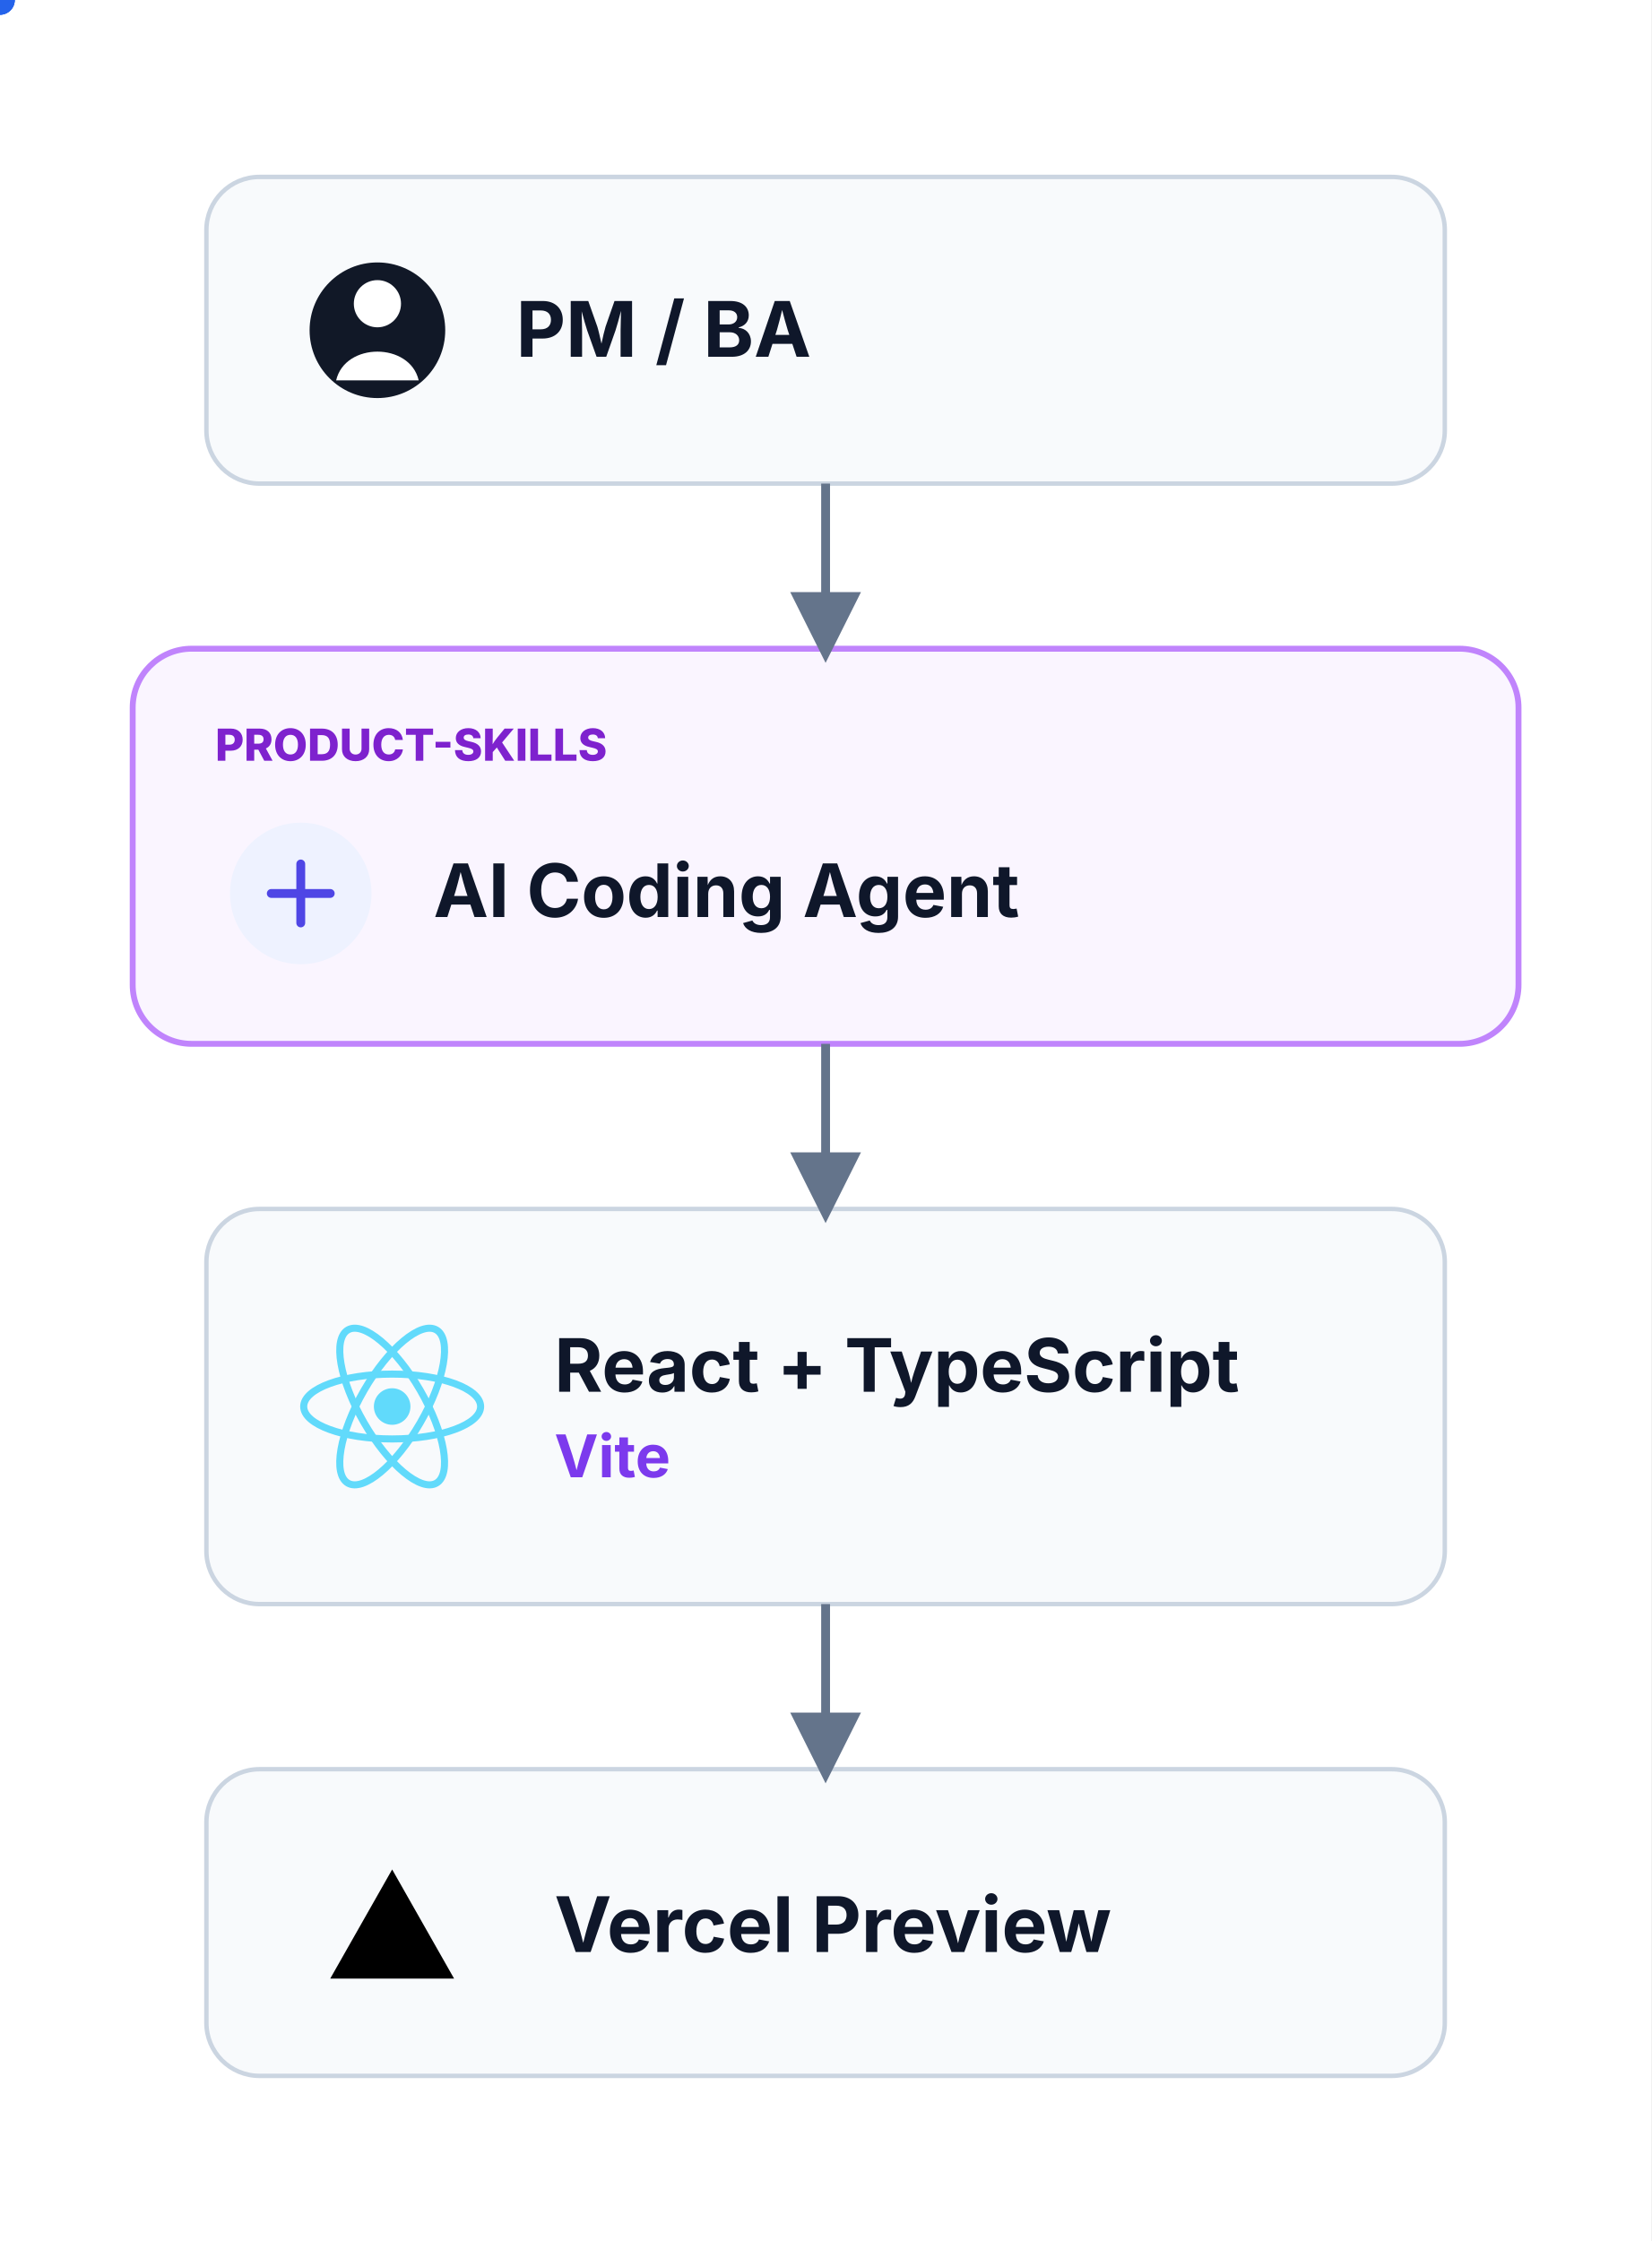
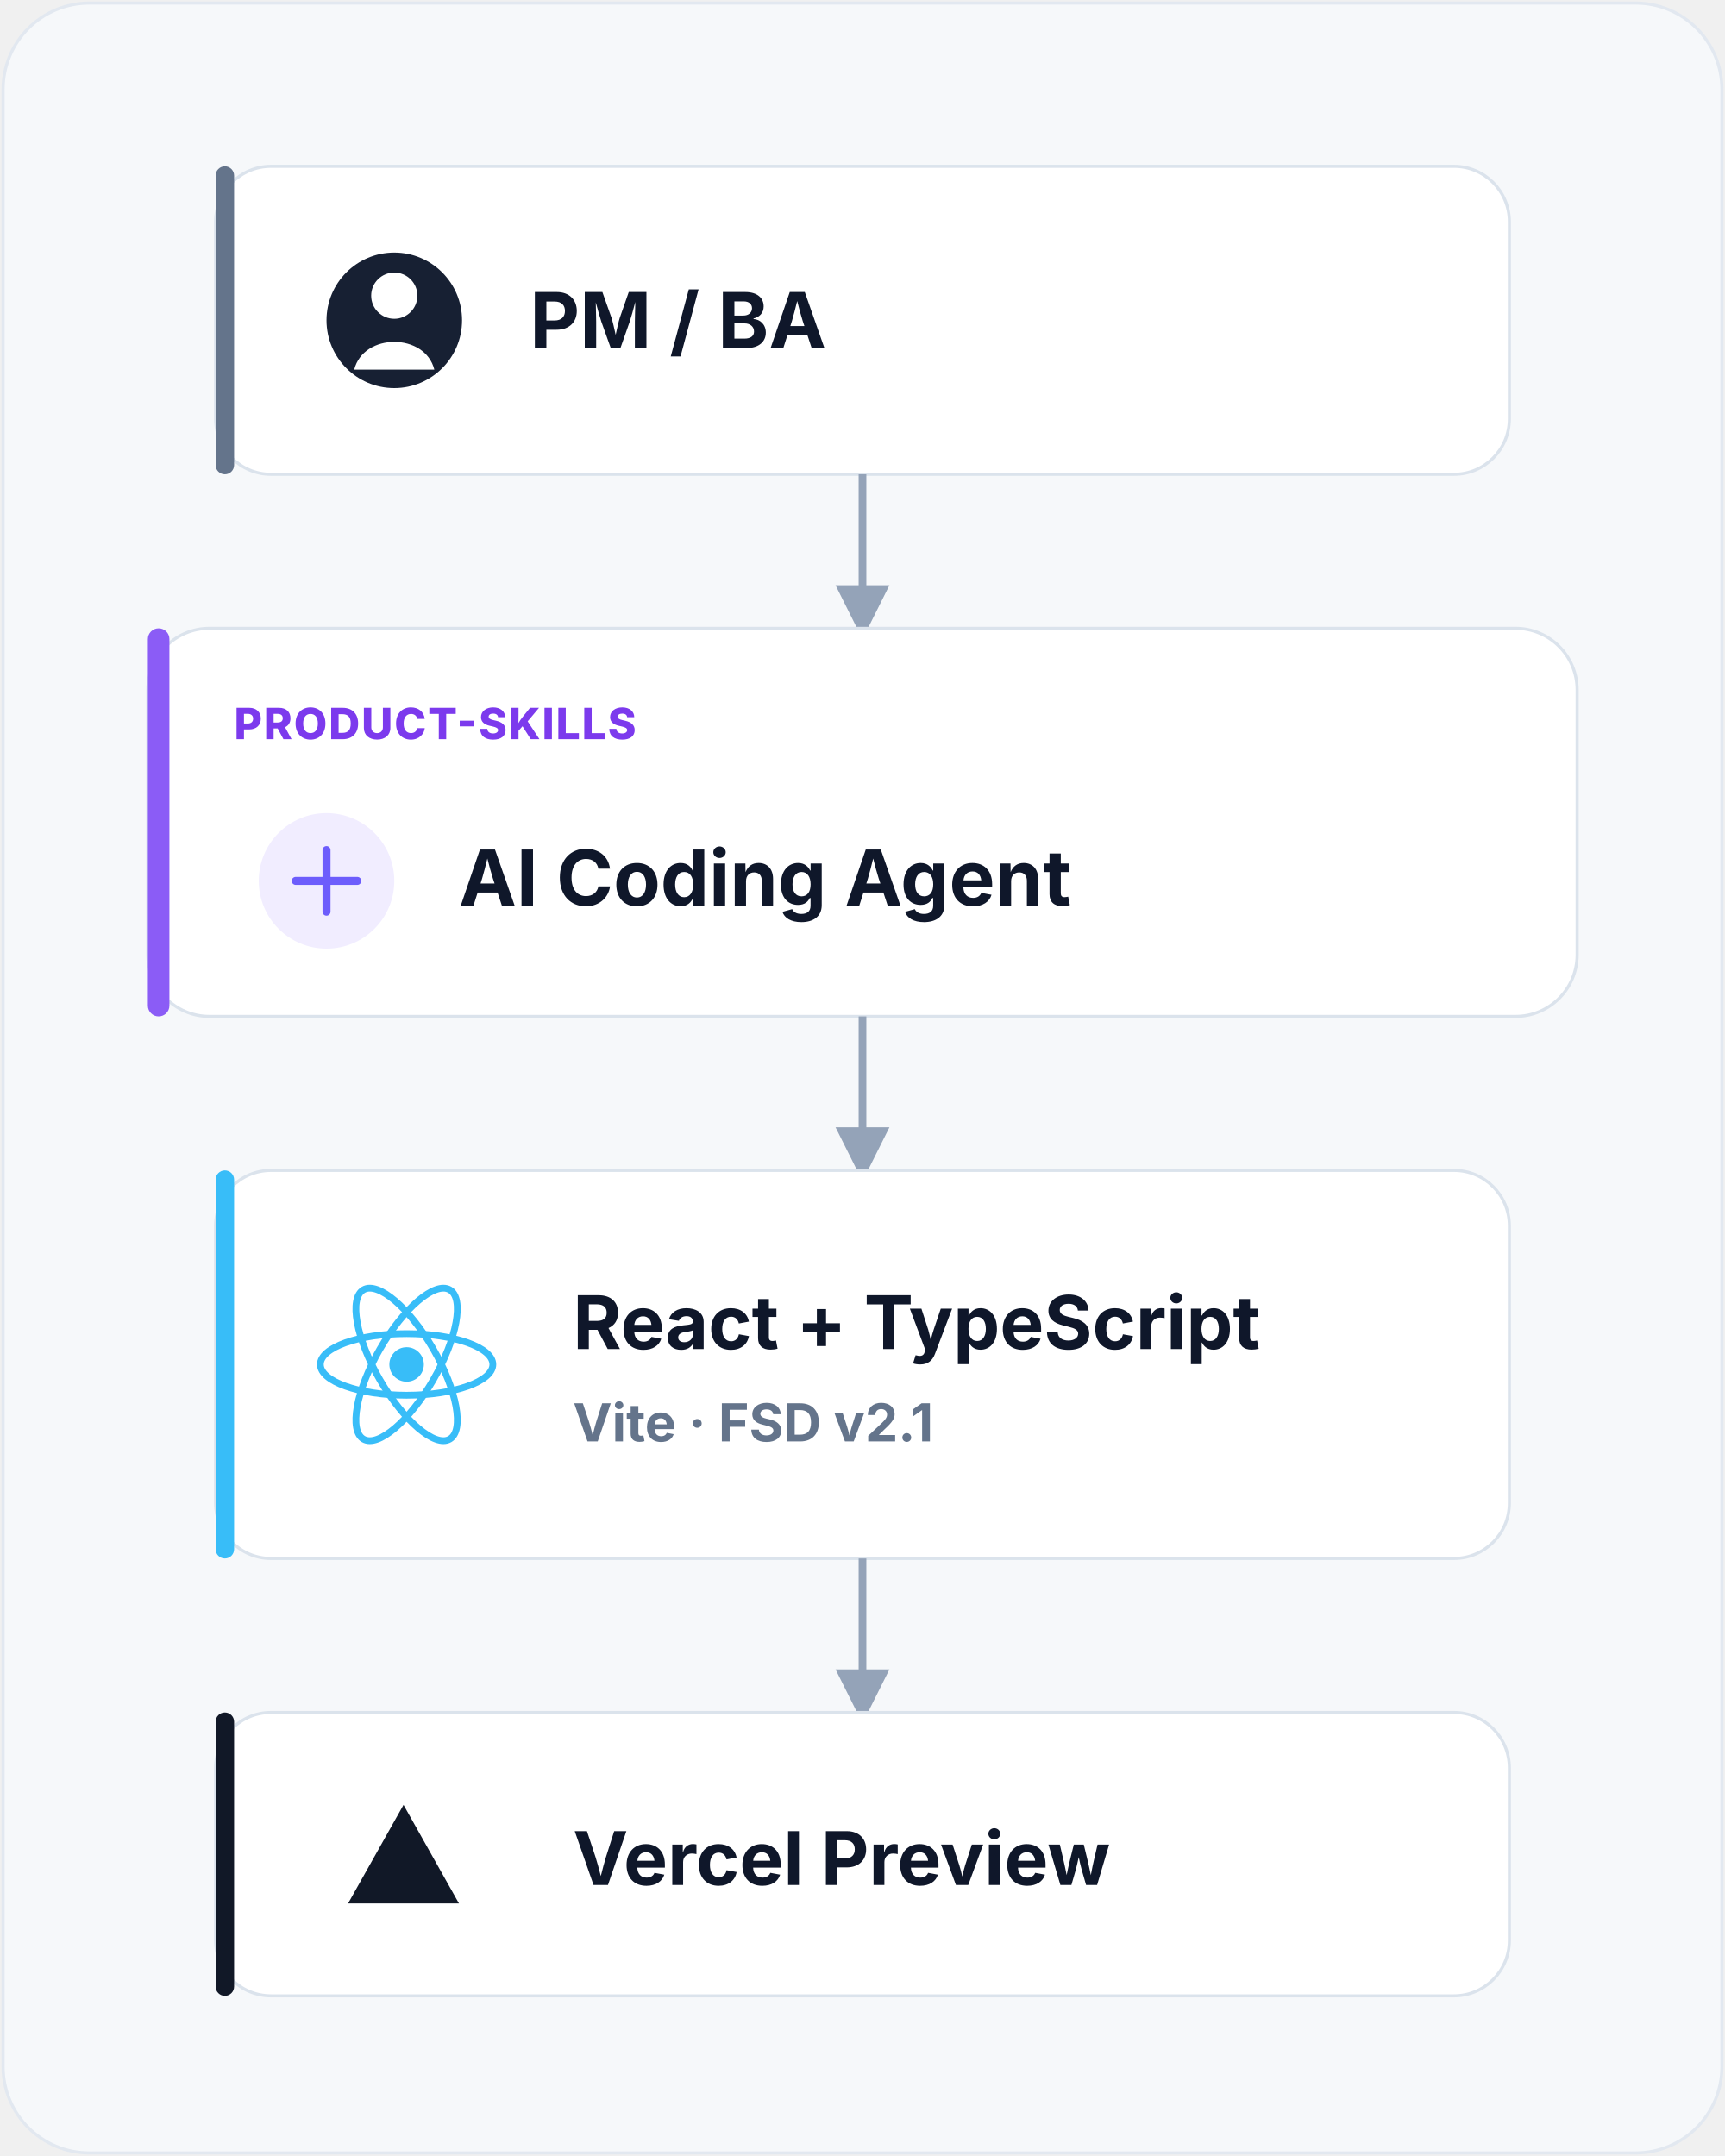
- <svg xmlns="http://www.w3.org/2000/svg" width="560" height="760" viewBox="0 0 560 760" role="img" aria-labelledby="title desc">
+ <svg xmlns="http://www.w3.org/2000/svg" width="560" height="700" viewBox="0 0 560 700" role="img" aria-labelledby="title desc">
  <defs>
-     <marker id="arrow" viewBox="0 0 10 10" refX="8" refY="5" markerWidth="8" markerHeight="8" orient="auto">
-       <path d="M0 0 L10 5 L0 10 Z" fill="#64748b" />
+     <marker id="arrow" viewBox="0 0 10 10" refX="8" refY="5" markerWidth="7" markerHeight="7" orient="auto">
+       <path d="M0 0 L10 5 L0 10 Z" fill="#94a3b8" />
    </marker>
-     <path id="a1" d="M280 164 V220" />
-     <path id="a2" d="M280 354 V410" />
-     <path id="a3" d="M280 544 V600" />
  </defs>
-   <rect width="560" height="760" fill="#ffffff" />
-   <g font-family="system-ui,-apple-system,Segoe UI,sans-serif">
-     <g transform="translate(70 60)">
-       <rect width="420" height="104" rx="18" fill="#f8fafc" stroke="#cbd5e1" stroke-width="1.5" />
-       <circle cx="58" cy="52" r="23" fill="#111827" />
-       <circle cx="58" cy="43" r="8" fill="#ffffff" />
-       <path d="M44 69c3-13 25-13 28 0" fill="#ffffff" />
-       <text x="105" y="61" font-size="26" font-weight="750" fill="#0f172a">PM / BA</text>
+   <rect x="1" y="1" width="558" height="698" rx="28" fill="#f6f8fa" stroke="#e2e8f0" />
+   <g font-family="system-ui,-apple-system,BlinkMacSystemFont,Segoe UI,sans-serif" fill="#0f172a">
+     <g transform="translate(70 54)">
+       <rect width="420" height="100" rx="18" fill="#ffffff" stroke="#dbe3ec" />
+       <rect x="0" y="0" width="6" height="100" rx="3" fill="#64748b" />
+       <circle cx="58" cy="50" r="22" fill="#172033" />
+       <circle cx="58" cy="42" r="7.5" fill="#ffffff" />
+       <path d="M45 66c3-12 23-12 26 0" fill="#ffffff" />
+       <text x="102" y="59" font-size="25" font-weight="700">PM / BA</text>
    </g>
-     <g transform="translate(45 220)">
-       <rect width="470" height="134" rx="20" fill="#faf5ff" stroke="#c084fc" stroke-width="2" />
-       <text x="28" y="38" font-size="15" font-weight="800" fill="#7e22ce">PRODUCT-SKILLS</text>
-       <circle cx="57" cy="83" r="24" fill="#eef2ff" />
-       <path d="M47 83h20M57 73v20" stroke="#4f46e5" stroke-width="3" stroke-linecap="round" />
-       <text x="102" y="91" font-size="25" font-weight="750" fill="#0f172a">AI Coding Agent</text>
+     <path d="M280 154V204" stroke="#94a3b8" stroke-width="2.5" fill="none" marker-end="url(#arrow)" />
+     <g transform="translate(48 204)">
+       <rect width="464" height="126" rx="20" fill="#ffffff" stroke="#dbe3ec" />
+       <rect x="0" y="0" width="7" height="126" rx="3.5" fill="#8b5cf6" />
+       <text x="28" y="36" font-size="14" font-weight="800" letter-spacing=".5" fill="#7c3aed">PRODUCT-SKILLS</text>
+       <circle cx="58" cy="82" r="22" fill="#f1edff" />
+       <path d="M48 82h20M58 72v20" stroke="#6d5dfc" stroke-width="2.6" stroke-linecap="round" />
+       <text x="101" y="90" font-size="25" font-weight="720">AI Coding Agent</text>
    </g>
-     <g transform="translate(70 410)">
-       <rect width="420" height="134" rx="18" fill="#f8fafc" stroke="#cbd5e1" stroke-width="1.5" />
-       <g transform="translate(63 67)" stroke="#61dafb" fill="none" stroke-width="2.4">
-         <ellipse rx="30" ry="11" />
-         <ellipse rx="30" ry="11" transform="rotate(60)" />
-         <ellipse rx="30" ry="11" transform="rotate(120)" />
-         <circle r="5" fill="#61dafb" />
+     <path d="M280 330V380" stroke="#94a3b8" stroke-width="2.5" fill="none" marker-end="url(#arrow)" />
+     <g transform="translate(70 380)">
+       <rect width="420" height="126" rx="18" fill="#ffffff" stroke="#dbe3ec" />
+       <rect x="0" y="0" width="6" height="126" rx="3" fill="#38bdf8" />
+       <g transform="translate(62 63)" stroke="#38bdf8" fill="none" stroke-width="2.2">
+         <ellipse rx="28" ry="10" />
+         <ellipse rx="28" ry="10" transform="rotate(60)" />
+         <ellipse rx="28" ry="10" transform="rotate(120)" />
+         <circle r="4.5" fill="#38bdf8" />
      </g>
-       <text x="118" y="62" font-size="25" font-weight="750" fill="#0f172a">React + TypeScript</text>
-       <text x="118" y="91" font-size="20" font-weight="650" fill="#7c3aed">Vite</text>
+       <text x="116" y="58" font-size="24" font-weight="720">React + TypeScript</text>
+       <text x="116" y="88" font-size="17" font-weight="650" fill="#64748b">Vite · FSD v2.1</text>
    </g>
-     <g transform="translate(70 600)">
-       <rect width="420" height="104" rx="18" fill="#f8fafc" stroke="#cbd5e1" stroke-width="1.5" />
-       <path d="M42 71 L63 34 L84 71 Z" fill="#000000" />
-       <text x="118" y="62" font-size="26" font-weight="750" fill="#0f172a">Vercel Preview</text>
+     <path d="M280 506V556" stroke="#94a3b8" stroke-width="2.5" fill="none" marker-end="url(#arrow)" />
+     <g transform="translate(70 556)">
+       <rect width="420" height="92" rx="18" fill="#ffffff" stroke="#dbe3ec" />
+       <rect x="0" y="0" width="6" height="92" rx="3" fill="#111827" />
+       <path d="M43 62L61 30l18 32Z" fill="#111827" />
+       <text x="116" y="56" font-size="24" font-weight="720">Vercel Preview</text>
    </g>
  </g>
-   <use href="#a1" stroke="#64748b" stroke-width="3" fill="none" marker-end="url(#arrow)" />
-   <use href="#a2" stroke="#64748b" stroke-width="3" fill="none" marker-end="url(#arrow)" />
-   <use href="#a3" stroke="#64748b" stroke-width="3" fill="none" marker-end="url(#arrow)" />
-   <g fill="#2563eb">
-     <circle r="5">
-       <animateMotion dur="2s" repeatCount="indefinite">
-         <mpath href="#a1" />
-       </animateMotion>
-     </circle>
-     <circle r="5">
-       <animateMotion dur="2s" begin=".65s" repeatCount="indefinite">
-         <mpath href="#a2" />
-       </animateMotion>
-     </circle>
-     <circle r="5">
-       <animateMotion dur="2s" begin="1.3s" repeatCount="indefinite">
-         <mpath href="#a3" />
-       </animateMotion>
-     </circle>
-   </g>
</svg>
